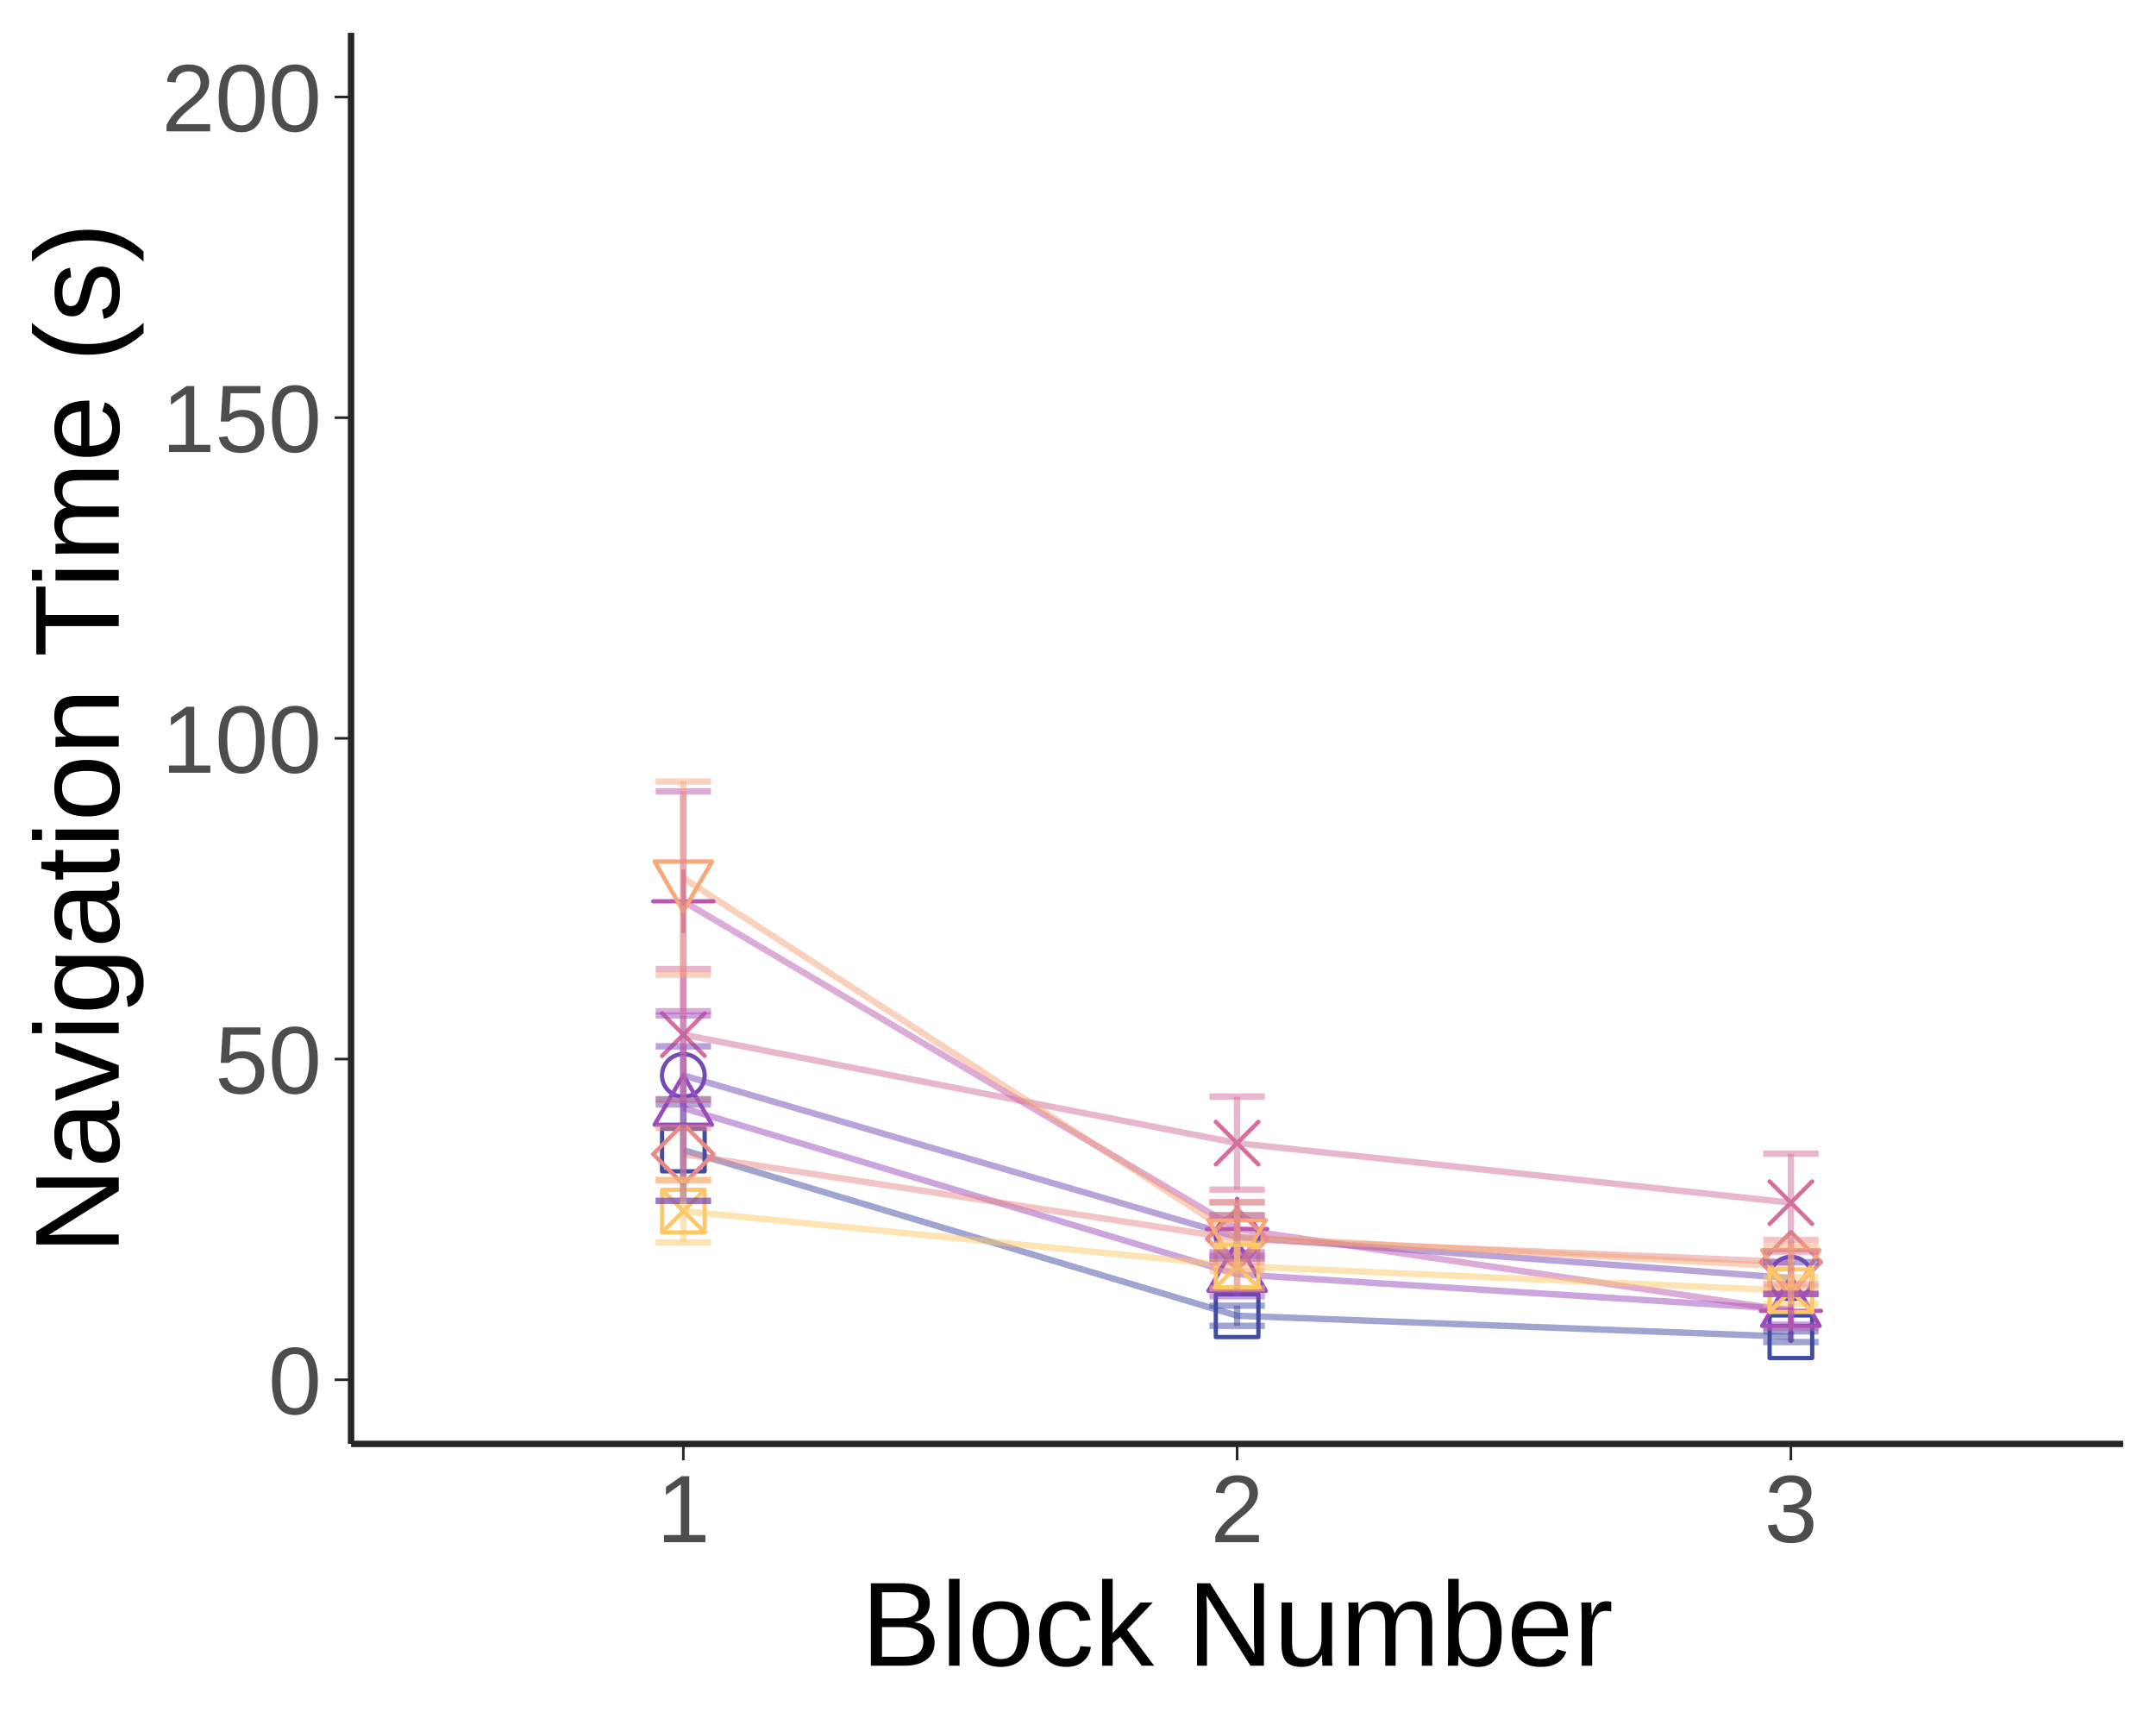
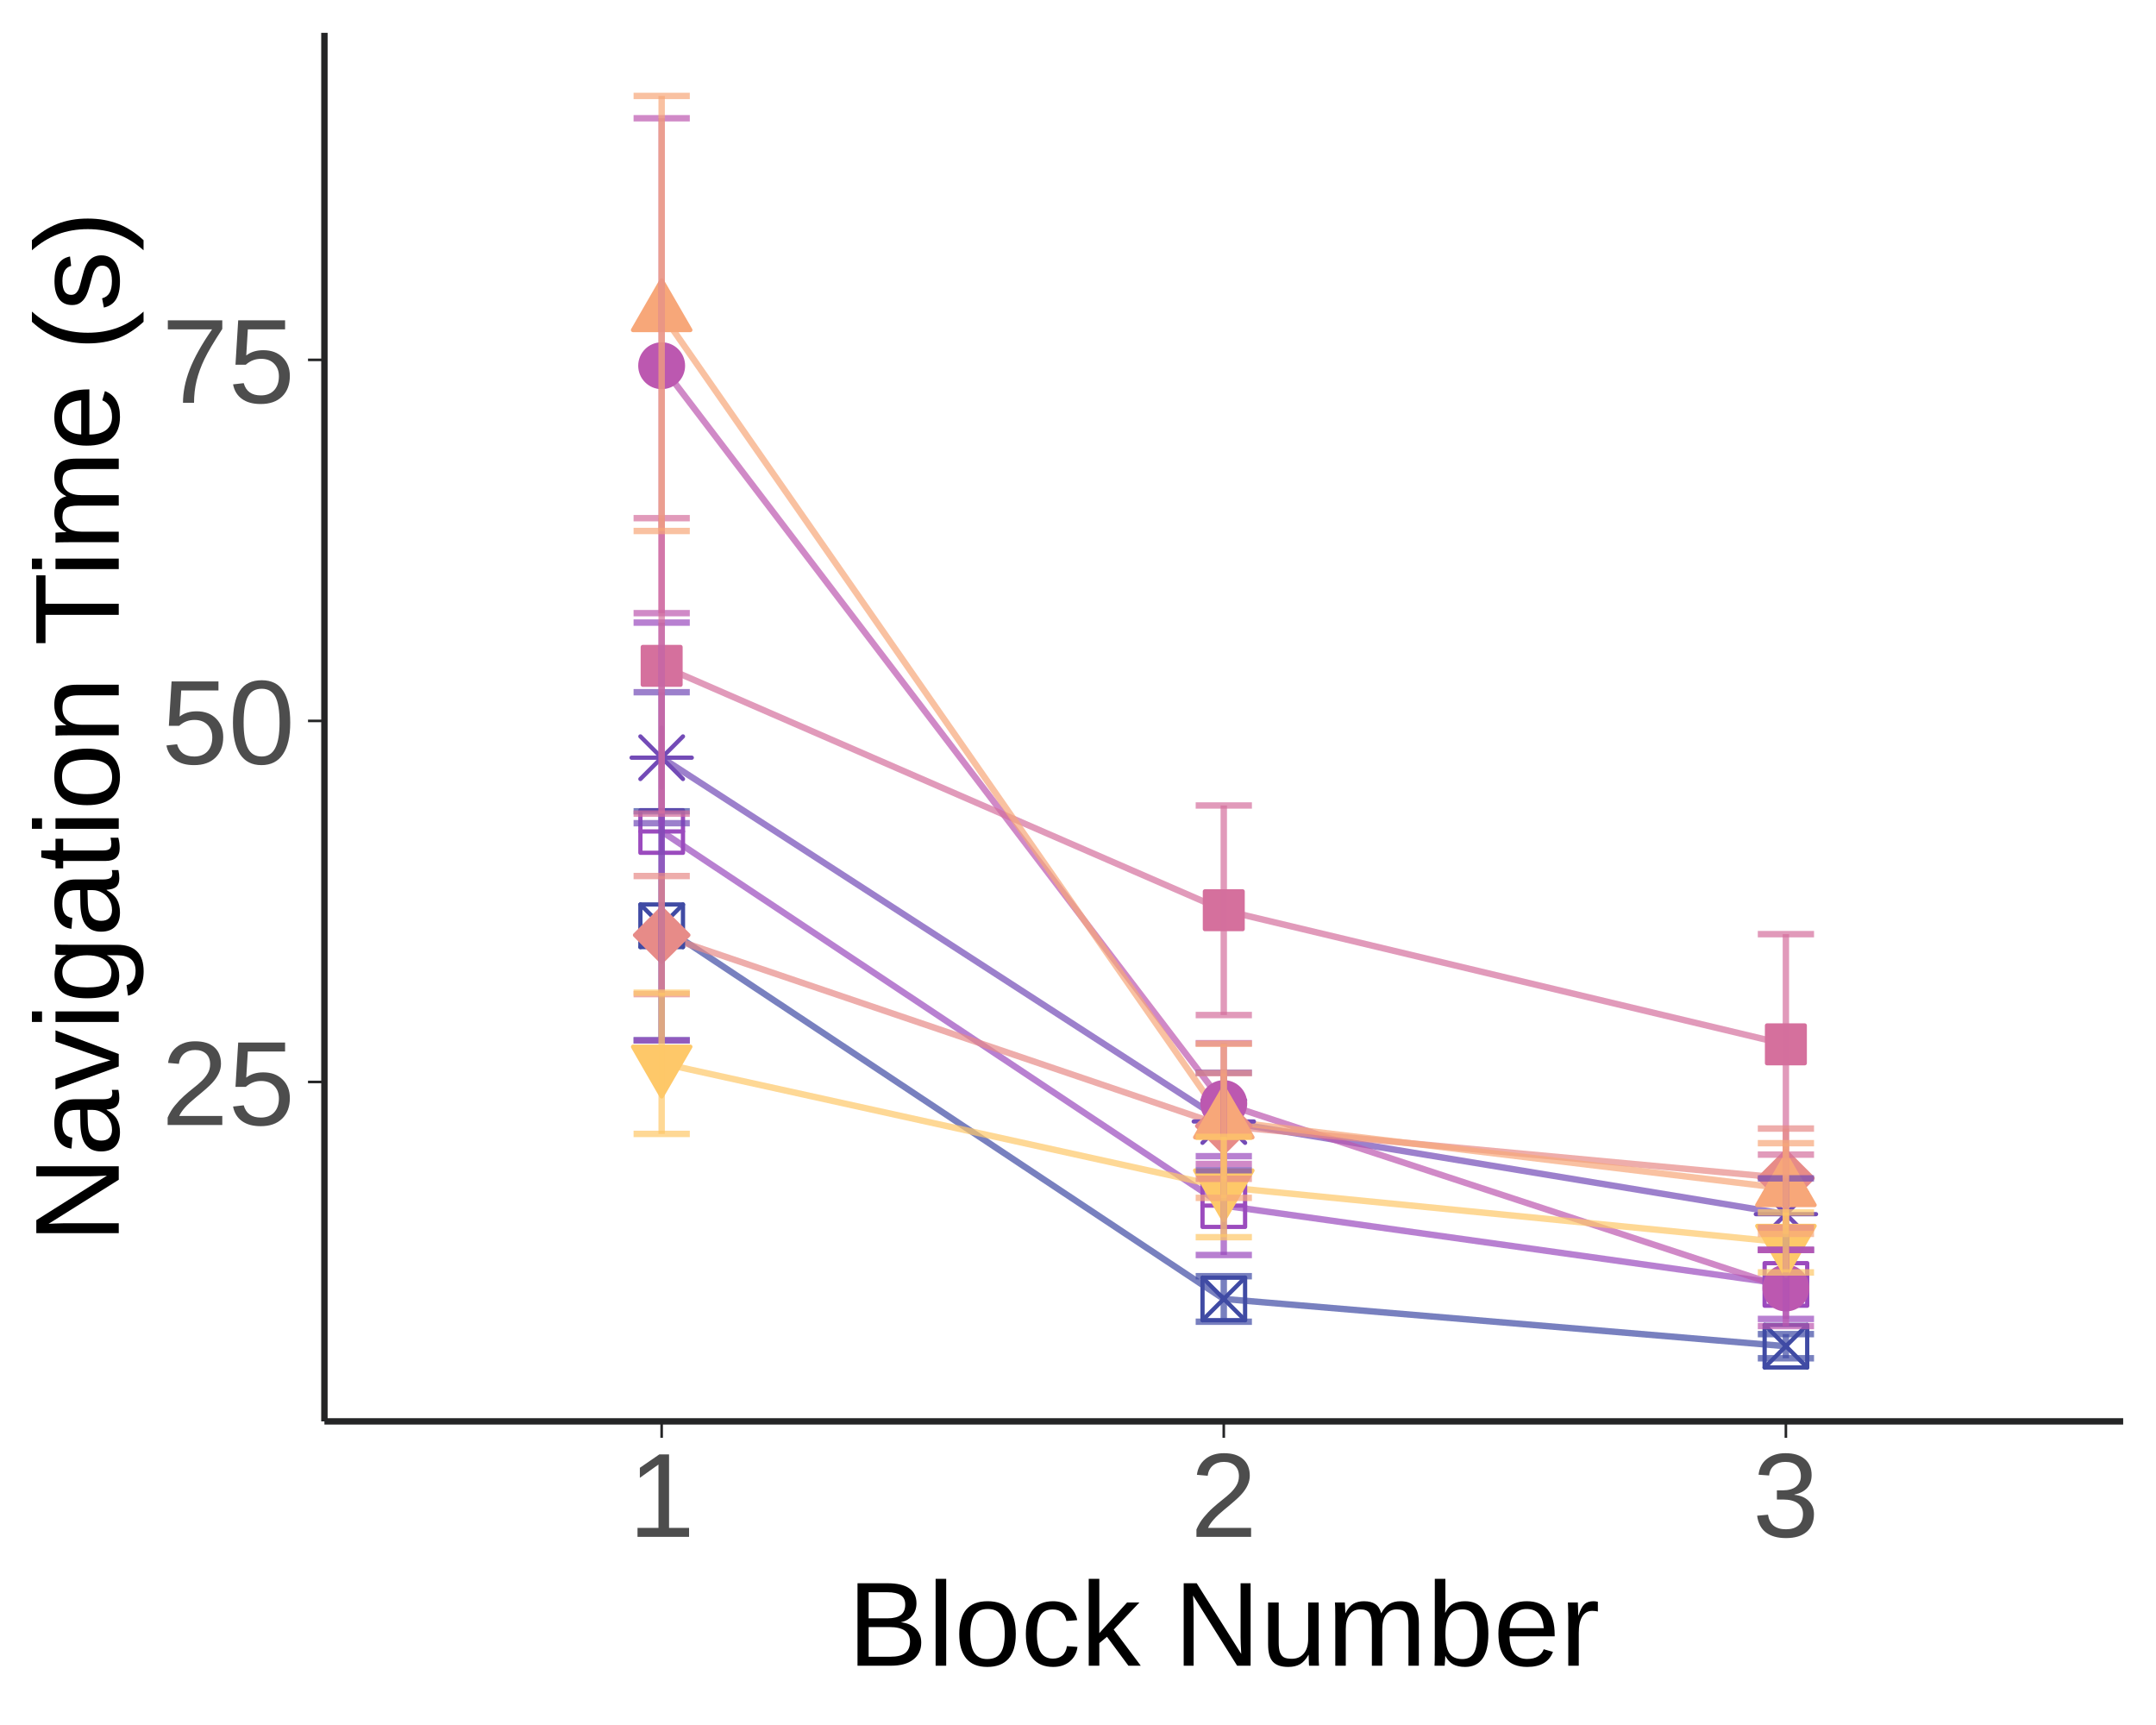
<svg xmlns="http://www.w3.org/2000/svg" class="svglite" width="360.00pt" height="288.00pt" viewBox="0 0 360.00 288.00">
  <defs>
    <style type="text/css">
    .svglite line, .svglite polyline, .svglite polygon, .svglite path, .svglite rect, .svglite circle {
      fill: none;
      stroke: #000000;
      stroke-linecap: round;
      stroke-linejoin: round;
      stroke-miterlimit: 10.00;
    }
    .svglite text {
      white-space: pre;
    }
  </style>
  </defs>
  <rect width="100%" height="100%" style="stroke: none; fill: #FFFFFF;" />
  <defs>
    <clipPath id="cpMC4wMHwzNjAuMDB8MC4wMHwyODguMDA=">
      <rect x="0.00" y="0.00" width="360.00" height="288.00" />
    </clipPath>
  </defs>
  <g clip-path="url(#cpMC4wMHwzNjAuMDB8MC4wMHwyODguMDA=)">
    <rect x="0.00" y="0.00" width="360.00" height="288.00" style="stroke-width: 1.07; stroke: #FFFFFF; fill: #FFFFFF;" />
  </g>
  <defs>
-     <clipPath id="cpNTguNjJ8MzU0LjUyfDUuNDh8MjQxLjA3">
-       <rect x="58.62" y="5.48" width="295.90" height="235.59" />
+     <clipPath id="cpNTQuMTd8MzU0LjUyfDUuNDh8MjM3LjMx">
+       <rect x="54.17" y="5.48" width="300.35" height="231.83" />
    </clipPath>
  </defs>
-   <g clip-path="url(#cpNTguNjJ8MzU0LjUyfDUuNDh8MjQxLjA3)">
-     <rect x="58.62" y="5.48" width="295.90" height="235.59" style="stroke-width: 1.07; stroke: none; fill: #FFFFFF;" />
-     <polyline points="114.10,192.01 206.57,219.67 299.04,223.18 " style="stroke-width: 1.07; stroke: #404BA4; stroke-opacity: 0.50; stroke-linecap: butt;" />
-     <polyline points="114.10,179.54 206.57,206.52 299.04,213.39 " style="stroke-width: 1.07; stroke: #734BB7; stroke-opacity: 0.50; stroke-linecap: butt;" />
-     <polyline points="114.10,185.01 206.57,212.75 299.04,218.60 " style="stroke-width: 1.07; stroke: #9B4BBE; stroke-opacity: 0.50; stroke-linecap: butt;" />
-     <polyline points="114.10,150.48 206.57,205.19 299.04,218.86 " style="stroke-width: 1.07; stroke: #BC58B0; stroke-opacity: 0.50; stroke-linecap: butt;" />
-     <polyline points="114.10,172.74 206.57,190.85 299.04,200.80 " style="stroke-width: 1.07; stroke: #D5709D; stroke-opacity: 0.50; stroke-linecap: butt;" />
-     <polyline points="114.10,192.70 206.57,206.85 299.04,210.72 " style="stroke-width: 1.07; stroke: #E78B88; stroke-opacity: 0.50; stroke-linecap: butt;" />
-     <polyline points="114.10,146.60 206.57,206.47 299.04,211.49 " style="stroke-width: 1.07; stroke: #F7A779; stroke-opacity: 0.50; stroke-linecap: butt;" />
-     <polyline points="114.10,202.20 206.57,211.38 299.04,215.49 " style="stroke-width: 1.07; stroke: #FEC869; stroke-opacity: 0.50; stroke-linecap: butt;" />
-     <rect x="110.55" y="188.45" width="7.11" height="7.11" style="stroke-width: 0.71; stroke: #404BA4;" />
-     <circle cx="114.10" cy="179.54" r="3.56" style="stroke-width: 0.71; stroke: #734BB7;" />
-     <polygon points="114.10,179.49 118.89,187.78 109.31,187.78 " style="stroke-width: 0.71; stroke: #9B4BBE;" />
-     <line x1="109.07" y1="150.48" x2="119.13" y2="150.48" style="stroke-width: 0.71; stroke: #BC58B0;" />
-     <line x1="114.10" y1="155.51" x2="114.10" y2="145.45" style="stroke-width: 0.71; stroke: #BC58B0;" />
-     <line x1="110.55" y1="176.29" x2="117.66" y2="169.18" style="stroke-width: 0.71; stroke: #D5709D;" />
-     <line x1="110.55" y1="169.18" x2="117.66" y2="176.29" style="stroke-width: 0.71; stroke: #D5709D;" />
-     <polygon points="109.07,192.70 114.10,187.67 119.13,192.70 114.10,197.72 " style="stroke-width: 0.71; stroke: #E78B88;" />
-     <polygon points="114.10,152.13 118.89,143.84 109.31,143.84 " style="stroke-width: 0.71; stroke: #F7A779;" />
-     <rect x="110.55" y="198.65" width="7.11" height="7.11" style="stroke-width: 0.71; stroke: #FEC869;" />
-     <line x1="110.55" y1="205.76" x2="117.66" y2="198.65" style="stroke-width: 0.71; stroke: #FEC869;" />
-     <line x1="110.55" y1="198.65" x2="117.66" y2="205.76" style="stroke-width: 0.71; stroke: #FEC869;" />
-     <rect x="203.01" y="216.12" width="7.11" height="7.11" style="stroke-width: 0.71; stroke: #404BA4;" />
-     <circle cx="206.57" cy="206.52" r="3.56" style="stroke-width: 0.71; stroke: #734BB7;" />
-     <polygon points="206.57,207.22 211.36,215.52 201.78,215.52 " style="stroke-width: 0.71; stroke: #9B4BBE;" />
-     <line x1="201.54" y1="205.19" x2="211.60" y2="205.19" style="stroke-width: 0.71; stroke: #BC58B0;" />
-     <line x1="206.57" y1="210.22" x2="206.57" y2="200.16" style="stroke-width: 0.71; stroke: #BC58B0;" />
-     <line x1="203.01" y1="194.41" x2="210.12" y2="187.30" style="stroke-width: 0.71; stroke: #D5709D;" />
-     <line x1="203.01" y1="187.30" x2="210.12" y2="194.41" style="stroke-width: 0.71; stroke: #D5709D;" />
-     <polygon points="201.54,206.85 206.57,201.82 211.60,206.85 206.57,211.88 " style="stroke-width: 0.71; stroke: #E78B88;" />
-     <polygon points="206.57,212.00 211.36,203.70 201.78,203.70 " style="stroke-width: 0.71; stroke: #F7A779;" />
-     <rect x="203.01" y="207.82" width="7.11" height="7.11" style="stroke-width: 0.71; stroke: #FEC869;" />
-     <line x1="203.01" y1="214.93" x2="210.12" y2="207.82" style="stroke-width: 0.71; stroke: #FEC869;" />
-     <line x1="203.01" y1="207.82" x2="210.12" y2="214.93" style="stroke-width: 0.71; stroke: #FEC869;" />
-     <rect x="295.48" y="219.62" width="7.11" height="7.11" style="stroke-width: 0.71; stroke: #404BA4;" />
-     <circle cx="299.04" cy="213.39" r="3.56" style="stroke-width: 0.71; stroke: #734BB7;" />
-     <polygon points="299.04,213.07 303.83,221.36 294.25,221.36 " style="stroke-width: 0.71; stroke: #9B4BBE;" />
-     <line x1="294.01" y1="218.86" x2="304.07" y2="218.86" style="stroke-width: 0.71; stroke: #BC58B0;" />
-     <line x1="299.04" y1="223.89" x2="299.04" y2="213.84" style="stroke-width: 0.71; stroke: #BC58B0;" />
-     <line x1="295.48" y1="204.35" x2="302.59" y2="197.24" style="stroke-width: 0.71; stroke: #D5709D;" />
-     <line x1="295.48" y1="197.24" x2="302.59" y2="204.35" style="stroke-width: 0.71; stroke: #D5709D;" />
-     <polygon points="294.01,210.72 299.04,205.69 304.07,210.72 299.04,215.75 " style="stroke-width: 0.71; stroke: #E78B88;" />
-     <polygon points="299.04,217.01 303.83,208.72 294.25,208.72 " style="stroke-width: 0.71; stroke: #F7A779;" />
-     <rect x="295.48" y="211.93" width="7.11" height="7.11" style="stroke-width: 0.71; stroke: #FEC869;" />
-     <line x1="295.48" y1="219.04" x2="302.59" y2="211.93" style="stroke-width: 0.71; stroke: #FEC869;" />
-     <line x1="295.48" y1="211.93" x2="302.59" y2="219.04" style="stroke-width: 0.71; stroke: #FEC869;" />
-     <polyline points="109.48,183.52 118.72,183.52 " style="stroke-width: 1.07; stroke: #404BA4; stroke-opacity: 0.50; stroke-linecap: butt;" />
-     <polyline points="114.10,183.52 114.10,200.49 " style="stroke-width: 1.07; stroke: #404BA4; stroke-opacity: 0.50; stroke-linecap: butt;" />
-     <polyline points="109.48,200.49 118.72,200.49 " style="stroke-width: 1.07; stroke: #404BA4; stroke-opacity: 0.50; stroke-linecap: butt;" />
-     <polyline points="109.48,174.69 118.72,174.69 " style="stroke-width: 1.07; stroke: #734BB7; stroke-opacity: 0.50; stroke-linecap: butt;" />
-     <polyline points="114.10,174.69 114.10,184.40 " style="stroke-width: 1.07; stroke: #734BB7; stroke-opacity: 0.50; stroke-linecap: butt;" />
-     <polyline points="109.48,184.40 118.72,184.40 " style="stroke-width: 1.07; stroke: #734BB7; stroke-opacity: 0.50; stroke-linecap: butt;" />
-     <polyline points="109.48,169.53 118.72,169.53 " style="stroke-width: 1.07; stroke: #9B4BBE; stroke-opacity: 0.50; stroke-linecap: butt;" />
-     <polyline points="114.10,169.53 114.10,200.50 " style="stroke-width: 1.07; stroke: #9B4BBE; stroke-opacity: 0.50; stroke-linecap: butt;" />
-     <polyline points="109.48,200.50 118.72,200.50 " style="stroke-width: 1.07; stroke: #9B4BBE; stroke-opacity: 0.50; stroke-linecap: butt;" />
-     <polyline points="109.48,132.13 118.72,132.13 " style="stroke-width: 1.07; stroke: #BC58B0; stroke-opacity: 0.50; stroke-linecap: butt;" />
-     <polyline points="114.10,132.13 114.10,168.83 " style="stroke-width: 1.07; stroke: #BC58B0; stroke-opacity: 0.50; stroke-linecap: butt;" />
-     <polyline points="109.48,168.83 118.72,168.83 " style="stroke-width: 1.07; stroke: #BC58B0; stroke-opacity: 0.50; stroke-linecap: butt;" />
-     <polyline points="109.48,161.78 118.72,161.78 " style="stroke-width: 1.07; stroke: #D5709D; stroke-opacity: 0.50; stroke-linecap: butt;" />
-     <polyline points="114.10,161.78 114.10,183.69 " style="stroke-width: 1.07; stroke: #D5709D; stroke-opacity: 0.50; stroke-linecap: butt;" />
-     <polyline points="109.48,183.69 118.72,183.69 " style="stroke-width: 1.07; stroke: #D5709D; stroke-opacity: 0.50; stroke-linecap: butt;" />
-     <polyline points="109.48,188.32 118.72,188.32 " style="stroke-width: 1.07; stroke: #E78B88; stroke-opacity: 0.50; stroke-linecap: butt;" />
-     <polyline points="114.10,188.32 114.10,197.08 " style="stroke-width: 1.07; stroke: #E78B88; stroke-opacity: 0.50; stroke-linecap: butt;" />
-     <polyline points="109.48,197.08 118.72,197.08 " style="stroke-width: 1.07; stroke: #E78B88; stroke-opacity: 0.50; stroke-linecap: butt;" />
-     <polyline points="109.48,130.48 118.72,130.48 " style="stroke-width: 1.07; stroke: #F7A779; stroke-opacity: 0.50; stroke-linecap: butt;" />
-     <polyline points="114.10,130.48 114.10,162.73 " style="stroke-width: 1.07; stroke: #F7A779; stroke-opacity: 0.50; stroke-linecap: butt;" />
-     <polyline points="109.48,162.73 118.72,162.73 " style="stroke-width: 1.07; stroke: #F7A779; stroke-opacity: 0.50; stroke-linecap: butt;" />
-     <polyline points="109.48,196.97 118.72,196.97 " style="stroke-width: 1.07; stroke: #FEC869; stroke-opacity: 0.50; stroke-linecap: butt;" />
-     <polyline points="114.10,196.97 114.10,207.43 " style="stroke-width: 1.07; stroke: #FEC869; stroke-opacity: 0.50; stroke-linecap: butt;" />
-     <polyline points="109.48,207.43 118.72,207.43 " style="stroke-width: 1.07; stroke: #FEC869; stroke-opacity: 0.50; stroke-linecap: butt;" />
-     <polyline points="201.95,217.99 211.19,217.99 " style="stroke-width: 1.07; stroke: #404BA4; stroke-opacity: 0.50; stroke-linecap: butt;" />
-     <polyline points="206.57,217.99 206.57,221.36 " style="stroke-width: 1.07; stroke: #404BA4; stroke-opacity: 0.50; stroke-linecap: butt;" />
-     <polyline points="201.95,221.36 211.19,221.36 " style="stroke-width: 1.07; stroke: #404BA4; stroke-opacity: 0.50; stroke-linecap: butt;" />
-     <polyline points="201.95,202.90 211.19,202.90 " style="stroke-width: 1.07; stroke: #734BB7; stroke-opacity: 0.50; stroke-linecap: butt;" />
-     <polyline points="206.57,202.90 206.57,210.13 " style="stroke-width: 1.07; stroke: #734BB7; stroke-opacity: 0.50; stroke-linecap: butt;" />
-     <polyline points="201.95,210.13 211.19,210.13 " style="stroke-width: 1.07; stroke: #734BB7; stroke-opacity: 0.50; stroke-linecap: butt;" />
-     <polyline points="201.95,209.09 211.19,209.09 " style="stroke-width: 1.07; stroke: #9B4BBE; stroke-opacity: 0.50; stroke-linecap: butt;" />
-     <polyline points="206.57,209.09 206.57,216.42 " style="stroke-width: 1.07; stroke: #9B4BBE; stroke-opacity: 0.50; stroke-linecap: butt;" />
-     <polyline points="201.95,216.42 211.19,216.42 " style="stroke-width: 1.07; stroke: #9B4BBE; stroke-opacity: 0.50; stroke-linecap: butt;" />
-     <polyline points="201.95,200.71 211.19,200.71 " style="stroke-width: 1.07; stroke: #BC58B0; stroke-opacity: 0.50; stroke-linecap: butt;" />
-     <polyline points="206.57,200.71 206.57,209.67 " style="stroke-width: 1.07; stroke: #BC58B0; stroke-opacity: 0.50; stroke-linecap: butt;" />
-     <polyline points="201.95,209.67 211.19,209.67 " style="stroke-width: 1.07; stroke: #BC58B0; stroke-opacity: 0.50; stroke-linecap: butt;" />
-     <polyline points="201.95,183.08 211.19,183.08 " style="stroke-width: 1.07; stroke: #D5709D; stroke-opacity: 0.50; stroke-linecap: butt;" />
-     <polyline points="206.57,183.08 206.57,198.62 " style="stroke-width: 1.07; stroke: #D5709D; stroke-opacity: 0.50; stroke-linecap: butt;" />
-     <polyline points="201.95,198.62 211.19,198.62 " style="stroke-width: 1.07; stroke: #D5709D; stroke-opacity: 0.50; stroke-linecap: butt;" />
-     <polyline points="201.95,202.93 211.19,202.93 " style="stroke-width: 1.07; stroke: #E78B88; stroke-opacity: 0.50; stroke-linecap: butt;" />
-     <polyline points="206.57,202.93 206.57,210.76 " style="stroke-width: 1.07; stroke: #E78B88; stroke-opacity: 0.50; stroke-linecap: butt;" />
-     <polyline points="201.95,210.76 211.19,210.76 " style="stroke-width: 1.07; stroke: #E78B88; stroke-opacity: 0.50; stroke-linecap: butt;" />
-     <polyline points="201.95,200.76 211.19,200.76 " style="stroke-width: 1.07; stroke: #F7A779; stroke-opacity: 0.50; stroke-linecap: butt;" />
-     <polyline points="206.57,200.76 206.57,212.18 " style="stroke-width: 1.07; stroke: #F7A779; stroke-opacity: 0.50; stroke-linecap: butt;" />
-     <polyline points="201.95,212.18 211.19,212.18 " style="stroke-width: 1.07; stroke: #F7A779; stroke-opacity: 0.50; stroke-linecap: butt;" />
-     <polyline points="201.95,207.66 211.19,207.66 " style="stroke-width: 1.07; stroke: #FEC869; stroke-opacity: 0.50; stroke-linecap: butt;" />
-     <polyline points="206.57,207.66 206.57,215.10 " style="stroke-width: 1.07; stroke: #FEC869; stroke-opacity: 0.50; stroke-linecap: butt;" />
-     <polyline points="201.95,215.10 211.19,215.10 " style="stroke-width: 1.07; stroke: #FEC869; stroke-opacity: 0.50; stroke-linecap: butt;" />
-     <polyline points="294.42,222.28 303.66,222.28 " style="stroke-width: 1.07; stroke: #404BA4; stroke-opacity: 0.50; stroke-linecap: butt;" />
-     <polyline points="299.04,222.28 299.04,224.07 " style="stroke-width: 1.07; stroke: #404BA4; stroke-opacity: 0.50; stroke-linecap: butt;" />
-     <polyline points="294.42,224.07 303.66,224.07 " style="stroke-width: 1.07; stroke: #404BA4; stroke-opacity: 0.50; stroke-linecap: butt;" />
-     <polyline points="294.42,210.74 303.66,210.74 " style="stroke-width: 1.07; stroke: #734BB7; stroke-opacity: 0.50; stroke-linecap: butt;" />
-     <polyline points="299.04,210.74 299.04,216.04 " style="stroke-width: 1.07; stroke: #734BB7; stroke-opacity: 0.50; stroke-linecap: butt;" />
-     <polyline points="294.42,216.04 303.66,216.04 " style="stroke-width: 1.07; stroke: #734BB7; stroke-opacity: 0.50; stroke-linecap: butt;" />
-     <polyline points="294.42,216.04 303.66,216.04 " style="stroke-width: 1.07; stroke: #9B4BBE; stroke-opacity: 0.50; stroke-linecap: butt;" />
-     <polyline points="299.04,216.04 299.04,221.16 " style="stroke-width: 1.07; stroke: #9B4BBE; stroke-opacity: 0.50; stroke-linecap: butt;" />
-     <polyline points="294.42,221.16 303.66,221.16 " style="stroke-width: 1.07; stroke: #9B4BBE; stroke-opacity: 0.50; stroke-linecap: butt;" />
-     <polyline points="294.42,216.04 303.66,216.04 " style="stroke-width: 1.07; stroke: #BC58B0; stroke-opacity: 0.50; stroke-linecap: butt;" />
-     <polyline points="299.04,216.04 299.04,221.69 " style="stroke-width: 1.07; stroke: #BC58B0; stroke-opacity: 0.50; stroke-linecap: butt;" />
-     <polyline points="294.42,221.69 303.66,221.69 " style="stroke-width: 1.07; stroke: #BC58B0; stroke-opacity: 0.50; stroke-linecap: butt;" />
-     <polyline points="294.42,192.62 303.66,192.62 " style="stroke-width: 1.07; stroke: #D5709D; stroke-opacity: 0.50; stroke-linecap: butt;" />
-     <polyline points="299.04,192.62 299.04,208.97 " style="stroke-width: 1.07; stroke: #D5709D; stroke-opacity: 0.50; stroke-linecap: butt;" />
-     <polyline points="294.42,208.97 303.66,208.97 " style="stroke-width: 1.07; stroke: #D5709D; stroke-opacity: 0.50; stroke-linecap: butt;" />
-     <polyline points="294.42,207.04 303.66,207.04 " style="stroke-width: 1.07; stroke: #E78B88; stroke-opacity: 0.50; stroke-linecap: butt;" />
-     <polyline points="299.04,207.04 299.04,214.39 " style="stroke-width: 1.07; stroke: #E78B88; stroke-opacity: 0.50; stroke-linecap: butt;" />
-     <polyline points="294.42,214.39 303.66,214.39 " style="stroke-width: 1.07; stroke: #E78B88; stroke-opacity: 0.50; stroke-linecap: butt;" />
-     <polyline points="294.42,208.12 303.66,208.12 " style="stroke-width: 1.07; stroke: #F7A779; stroke-opacity: 0.50; stroke-linecap: butt;" />
-     <polyline points="299.04,208.12 299.04,214.85 " style="stroke-width: 1.07; stroke: #F7A779; stroke-opacity: 0.50; stroke-linecap: butt;" />
-     <polyline points="294.42,214.85 303.66,214.85 " style="stroke-width: 1.07; stroke: #F7A779; stroke-opacity: 0.50; stroke-linecap: butt;" />
-     <polyline points="294.42,213.26 303.66,213.26 " style="stroke-width: 1.07; stroke: #FEC869; stroke-opacity: 0.50; stroke-linecap: butt;" />
-     <polyline points="299.04,213.26 299.04,217.71 " style="stroke-width: 1.07; stroke: #FEC869; stroke-opacity: 0.50; stroke-linecap: butt;" />
-     <polyline points="294.42,217.71 303.66,217.71 " style="stroke-width: 1.07; stroke: #FEC869; stroke-opacity: 0.50; stroke-linecap: butt;" />
+   <g clip-path="url(#cpNTQuMTd8MzU0LjUyfDUuNDh8MjM3LjMx)">
+     <rect x="54.17" y="5.48" width="300.35" height="231.83" style="stroke-width: 1.07; stroke: none; fill: #FFFFFF;" />
+     <polyline points="110.48,154.56 204.34,216.87 298.20,224.76 " style="stroke-width: 1.07; stroke: #404BA4; stroke-opacity: 0.70; stroke-linecap: butt;" />
+     <polyline points="110.48,126.50 204.34,187.24 298.20,202.71 " style="stroke-width: 1.07; stroke: #734BB7; stroke-opacity: 0.70; stroke-linecap: butt;" />
+     <polyline points="110.48,138.82 204.34,201.28 298.20,214.44 " style="stroke-width: 1.07; stroke: #9B4BBE; stroke-opacity: 0.70; stroke-linecap: butt;" />
+     <polyline points="110.48,61.06 204.34,184.25 298.20,215.04 " style="stroke-width: 1.07; stroke: #BC58B0; stroke-opacity: 0.70; stroke-linecap: butt;" />
+     <polyline points="110.48,111.17 204.34,151.97 298.20,174.37 " style="stroke-width: 1.07; stroke: #D5709D; stroke-opacity: 0.70; stroke-linecap: butt;" />
+     <polyline points="110.48,156.12 204.34,187.99 298.20,196.70 " style="stroke-width: 1.07; stroke: #E78B88; stroke-opacity: 0.70; stroke-linecap: butt;" />
+     <polyline points="110.48,52.33 204.34,187.13 298.20,198.43 " style="stroke-width: 1.07; stroke: #F7A779; stroke-opacity: 0.70; stroke-linecap: butt;" />
+     <polyline points="110.48,177.52 204.34,198.19 298.20,207.44 " style="stroke-width: 1.07; stroke: #FEC869; stroke-opacity: 0.70; stroke-linecap: butt;" />
+     <rect x="106.93" y="151.01" width="7.11" height="7.11" style="stroke-width: 0.71; stroke: #404BA4;" />
+     <line x1="106.93" y1="158.12" x2="114.04" y2="151.01" style="stroke-width: 0.71; stroke: #404BA4;" />
+     <line x1="106.93" y1="151.01" x2="114.04" y2="158.12" style="stroke-width: 0.71; stroke: #404BA4;" />
+     <line x1="106.93" y1="130.06" x2="114.04" y2="122.95" style="stroke-width: 0.71; stroke: #734BB7;" />
+     <line x1="106.93" y1="122.95" x2="114.04" y2="130.06" style="stroke-width: 0.71; stroke: #734BB7;" />
+     <line x1="105.46" y1="126.50" x2="115.51" y2="126.50" style="stroke-width: 0.71; stroke: #734BB7;" />
+     <line x1="110.48" y1="131.53" x2="110.48" y2="121.48" style="stroke-width: 0.71; stroke: #734BB7;" />
+     <line x1="106.93" y1="138.82" x2="114.04" y2="138.82" style="stroke-width: 0.71; stroke: #9B4BBE;" />
+     <line x1="110.48" y1="142.38" x2="110.48" y2="135.27" style="stroke-width: 0.71; stroke: #9B4BBE;" />
+     <rect x="106.93" y="135.27" width="7.11" height="7.11" style="stroke-width: 0.71; stroke: #9B4BBE;" />
+     <circle cx="110.48" cy="61.06" r="3.56" style="stroke-width: 0.71; stroke: #BC58B0; fill: #BC58B0;" />
+     <rect x="107.33" y="108.02" width="6.30" height="6.30" style="stroke-width: 0.71; stroke: #D5709D; fill: #D5709D;" />
+     <polygon points="110.48,160.57 114.94,156.12 110.48,151.66 106.03,156.12 " style="stroke-width: 0.71; stroke: #E78B88; fill: #E78B88;" />
+     <polygon points="110.48,46.80 115.27,55.10 105.70,55.10 " style="stroke-width: 0.71; stroke: #F7A779; fill: #F7A779;" />
+     <polygon points="110.48,183.05 115.27,174.76 105.70,174.76 " style="stroke-width: 0.71; stroke: #FEC869; fill: #FEC869;" />
+     <rect x="200.79" y="213.31" width="7.11" height="7.11" style="stroke-width: 0.71; stroke: #404BA4;" />
+     <line x1="200.79" y1="220.42" x2="207.90" y2="213.31" style="stroke-width: 0.71; stroke: #404BA4;" />
+     <line x1="200.79" y1="213.31" x2="207.90" y2="220.42" style="stroke-width: 0.71; stroke: #404BA4;" />
+     <line x1="200.79" y1="190.80" x2="207.90" y2="183.69" style="stroke-width: 0.71; stroke: #734BB7;" />
+     <line x1="200.79" y1="183.69" x2="207.90" y2="190.80" style="stroke-width: 0.71; stroke: #734BB7;" />
+     <line x1="199.32" y1="187.24" x2="209.37" y2="187.24" style="stroke-width: 0.71; stroke: #734BB7;" />
+     <line x1="204.34" y1="192.27" x2="204.34" y2="182.21" style="stroke-width: 0.71; stroke: #734BB7;" />
+     <line x1="200.79" y1="201.28" x2="207.90" y2="201.28" style="stroke-width: 0.71; stroke: #9B4BBE;" />
+     <line x1="204.34" y1="204.84" x2="204.34" y2="197.73" style="stroke-width: 0.71; stroke: #9B4BBE;" />
+     <rect x="200.79" y="197.73" width="7.11" height="7.11" style="stroke-width: 0.71; stroke: #9B4BBE;" />
+     <circle cx="204.34" cy="184.25" r="3.56" style="stroke-width: 0.71; stroke: #BC58B0; fill: #BC58B0;" />
+     <rect x="201.19" y="148.82" width="6.30" height="6.30" style="stroke-width: 0.71; stroke: #D5709D; fill: #D5709D;" />
+     <polygon points="204.34,192.44 208.80,187.99 204.34,183.53 199.89,187.99 " style="stroke-width: 0.71; stroke: #E78B88; fill: #E78B88;" />
+     <polygon points="204.34,181.60 209.13,189.89 199.56,189.89 " style="stroke-width: 0.71; stroke: #F7A779; fill: #F7A779;" />
+     <polygon points="204.34,203.72 209.13,195.42 199.56,195.42 " style="stroke-width: 0.71; stroke: #FEC869; fill: #FEC869;" />
+     <rect x="294.65" y="221.20" width="7.11" height="7.11" style="stroke-width: 0.71; stroke: #404BA4;" />
+     <line x1="294.65" y1="228.31" x2="301.76" y2="221.20" style="stroke-width: 0.71; stroke: #404BA4;" />
+     <line x1="294.65" y1="221.20" x2="301.76" y2="228.31" style="stroke-width: 0.71; stroke: #404BA4;" />
+     <line x1="294.65" y1="206.26" x2="301.76" y2="199.15" style="stroke-width: 0.71; stroke: #734BB7;" />
+     <line x1="294.65" y1="199.15" x2="301.76" y2="206.26" style="stroke-width: 0.71; stroke: #734BB7;" />
+     <line x1="293.18" y1="202.71" x2="303.23" y2="202.71" style="stroke-width: 0.71; stroke: #734BB7;" />
+     <line x1="298.20" y1="207.74" x2="298.20" y2="197.68" style="stroke-width: 0.71; stroke: #734BB7;" />
+     <line x1="294.65" y1="214.44" x2="301.76" y2="214.44" style="stroke-width: 0.71; stroke: #9B4BBE;" />
+     <line x1="298.20" y1="218.00" x2="298.20" y2="210.89" style="stroke-width: 0.71; stroke: #9B4BBE;" />
+     <rect x="294.65" y="210.89" width="7.11" height="7.11" style="stroke-width: 0.71; stroke: #9B4BBE;" />
+     <circle cx="298.20" cy="215.04" r="3.56" style="stroke-width: 0.71; stroke: #BC58B0; fill: #BC58B0;" />
+     <rect x="295.05" y="171.21" width="6.30" height="6.30" style="stroke-width: 0.71; stroke: #D5709D; fill: #D5709D;" />
+     <polygon points="298.20,201.16 302.66,196.70 298.20,192.24 293.75,196.70 " style="stroke-width: 0.71; stroke: #E78B88; fill: #E78B88;" />
+     <polygon points="298.20,192.90 302.99,201.19 293.42,201.19 " style="stroke-width: 0.71; stroke: #F7A779; fill: #F7A779;" />
+     <polygon points="298.20,212.96 302.99,204.67 293.42,204.67 " style="stroke-width: 0.71; stroke: #FEC869; fill: #FEC869;" />
+     <polyline points="105.79,135.45 115.18,135.45 " style="stroke-width: 1.07; stroke: #404BA4; stroke-opacity: 0.70; stroke-linecap: butt;" />
+     <polyline points="110.48,135.45 110.48,173.68 " style="stroke-width: 1.07; stroke: #404BA4; stroke-opacity: 0.70; stroke-linecap: butt;" />
+     <polyline points="105.79,173.68 115.18,173.68 " style="stroke-width: 1.07; stroke: #404BA4; stroke-opacity: 0.70; stroke-linecap: butt;" />
+     <polyline points="105.79,115.57 115.18,115.57 " style="stroke-width: 1.07; stroke: #734BB7; stroke-opacity: 0.70; stroke-linecap: butt;" />
+     <polyline points="110.48,115.57 110.48,137.44 " style="stroke-width: 1.07; stroke: #734BB7; stroke-opacity: 0.70; stroke-linecap: butt;" />
+     <polyline points="105.79,137.44 115.18,137.44 " style="stroke-width: 1.07; stroke: #734BB7; stroke-opacity: 0.70; stroke-linecap: butt;" />
+     <polyline points="105.79,103.95 115.18,103.95 " style="stroke-width: 1.07; stroke: #9B4BBE; stroke-opacity: 0.70; stroke-linecap: butt;" />
+     <polyline points="110.48,103.95 110.48,173.70 " style="stroke-width: 1.07; stroke: #9B4BBE; stroke-opacity: 0.70; stroke-linecap: butt;" />
+     <polyline points="105.79,173.70 115.18,173.70 " style="stroke-width: 1.07; stroke: #9B4BBE; stroke-opacity: 0.70; stroke-linecap: butt;" />
+     <polyline points="105.79,19.74 115.18,19.74 " style="stroke-width: 1.07; stroke: #BC58B0; stroke-opacity: 0.70; stroke-linecap: butt;" />
+     <polyline points="110.48,19.74 110.48,102.37 " style="stroke-width: 1.07; stroke: #BC58B0; stroke-opacity: 0.70; stroke-linecap: butt;" />
+     <polyline points="105.79,102.37 115.18,102.37 " style="stroke-width: 1.07; stroke: #BC58B0; stroke-opacity: 0.70; stroke-linecap: butt;" />
+     <polyline points="105.79,86.51 115.18,86.51 " style="stroke-width: 1.07; stroke: #D5709D; stroke-opacity: 0.70; stroke-linecap: butt;" />
+     <polyline points="110.48,86.51 110.48,135.84 " style="stroke-width: 1.07; stroke: #D5709D; stroke-opacity: 0.70; stroke-linecap: butt;" />
+     <polyline points="105.79,135.84 115.18,135.84 " style="stroke-width: 1.07; stroke: #D5709D; stroke-opacity: 0.70; stroke-linecap: butt;" />
+     <polyline points="105.79,146.26 115.18,146.26 " style="stroke-width: 1.07; stroke: #E78B88; stroke-opacity: 0.70; stroke-linecap: butt;" />
+     <polyline points="110.48,146.26 110.48,165.98 " style="stroke-width: 1.07; stroke: #E78B88; stroke-opacity: 0.70; stroke-linecap: butt;" />
+     <polyline points="105.79,165.98 115.18,165.98 " style="stroke-width: 1.07; stroke: #E78B88; stroke-opacity: 0.70; stroke-linecap: butt;" />
+     <polyline points="105.79,16.02 115.18,16.02 " style="stroke-width: 1.07; stroke: #F7A779; stroke-opacity: 0.70; stroke-linecap: butt;" />
+     <polyline points="110.48,16.02 110.48,88.65 " style="stroke-width: 1.07; stroke: #F7A779; stroke-opacity: 0.70; stroke-linecap: butt;" />
+     <polyline points="105.79,88.65 115.18,88.65 " style="stroke-width: 1.07; stroke: #F7A779; stroke-opacity: 0.70; stroke-linecap: butt;" />
+     <polyline points="105.79,165.74 115.18,165.74 " style="stroke-width: 1.07; stroke: #FEC869; stroke-opacity: 0.70; stroke-linecap: butt;" />
+     <polyline points="110.48,165.74 110.48,189.31 " style="stroke-width: 1.07; stroke: #FEC869; stroke-opacity: 0.70; stroke-linecap: butt;" />
+     <polyline points="105.79,189.31 115.18,189.31 " style="stroke-width: 1.07; stroke: #FEC869; stroke-opacity: 0.70; stroke-linecap: butt;" />
+     <polyline points="199.65,213.07 209.04,213.07 " style="stroke-width: 1.07; stroke: #404BA4; stroke-opacity: 0.70; stroke-linecap: butt;" />
+     <polyline points="204.34,213.07 204.34,220.67 " style="stroke-width: 1.07; stroke: #404BA4; stroke-opacity: 0.70; stroke-linecap: butt;" />
+     <polyline points="199.65,220.67 209.04,220.67 " style="stroke-width: 1.07; stroke: #404BA4; stroke-opacity: 0.70; stroke-linecap: butt;" />
+     <polyline points="199.65,179.10 209.04,179.10 " style="stroke-width: 1.07; stroke: #734BB7; stroke-opacity: 0.70; stroke-linecap: butt;" />
+     <polyline points="204.34,179.10 204.34,195.38 " style="stroke-width: 1.07; stroke: #734BB7; stroke-opacity: 0.70; stroke-linecap: butt;" />
+     <polyline points="199.65,195.38 209.04,195.38 " style="stroke-width: 1.07; stroke: #734BB7; stroke-opacity: 0.70; stroke-linecap: butt;" />
+     <polyline points="199.65,193.03 209.04,193.03 " style="stroke-width: 1.07; stroke: #9B4BBE; stroke-opacity: 0.70; stroke-linecap: butt;" />
+     <polyline points="204.34,193.03 204.34,209.53 " style="stroke-width: 1.07; stroke: #9B4BBE; stroke-opacity: 0.70; stroke-linecap: butt;" />
+     <polyline points="199.65,209.53 209.04,209.53 " style="stroke-width: 1.07; stroke: #9B4BBE; stroke-opacity: 0.70; stroke-linecap: butt;" />
+     <polyline points="199.65,174.17 209.04,174.17 " style="stroke-width: 1.07; stroke: #BC58B0; stroke-opacity: 0.70; stroke-linecap: butt;" />
+     <polyline points="204.34,174.17 204.34,194.33 " style="stroke-width: 1.07; stroke: #BC58B0; stroke-opacity: 0.70; stroke-linecap: butt;" />
+     <polyline points="199.65,194.33 209.04,194.33 " style="stroke-width: 1.07; stroke: #BC58B0; stroke-opacity: 0.70; stroke-linecap: butt;" />
+     <polyline points="199.65,134.48 209.04,134.48 " style="stroke-width: 1.07; stroke: #D5709D; stroke-opacity: 0.70; stroke-linecap: butt;" />
+     <polyline points="204.34,134.48 204.34,169.47 " style="stroke-width: 1.07; stroke: #D5709D; stroke-opacity: 0.70; stroke-linecap: butt;" />
+     <polyline points="199.65,169.47 209.04,169.47 " style="stroke-width: 1.07; stroke: #D5709D; stroke-opacity: 0.70; stroke-linecap: butt;" />
+     <polyline points="199.65,179.17 209.04,179.17 " style="stroke-width: 1.07; stroke: #E78B88; stroke-opacity: 0.70; stroke-linecap: butt;" />
+     <polyline points="204.34,179.17 204.34,196.81 " style="stroke-width: 1.07; stroke: #E78B88; stroke-opacity: 0.70; stroke-linecap: butt;" />
+     <polyline points="199.65,196.81 209.04,196.81 " style="stroke-width: 1.07; stroke: #E78B88; stroke-opacity: 0.70; stroke-linecap: butt;" />
+     <polyline points="199.65,174.27 209.04,174.27 " style="stroke-width: 1.07; stroke: #F7A779; stroke-opacity: 0.70; stroke-linecap: butt;" />
+     <polyline points="204.34,174.27 204.34,199.99 " style="stroke-width: 1.07; stroke: #F7A779; stroke-opacity: 0.70; stroke-linecap: butt;" />
+     <polyline points="199.65,199.99 209.04,199.99 " style="stroke-width: 1.07; stroke: #F7A779; stroke-opacity: 0.70; stroke-linecap: butt;" />
+     <polyline points="199.65,189.82 209.04,189.82 " style="stroke-width: 1.07; stroke: #FEC869; stroke-opacity: 0.70; stroke-linecap: butt;" />
+     <polyline points="204.34,189.82 204.34,206.56 " style="stroke-width: 1.07; stroke: #FEC869; stroke-opacity: 0.70; stroke-linecap: butt;" />
+     <polyline points="199.65,206.56 209.04,206.56 " style="stroke-width: 1.07; stroke: #FEC869; stroke-opacity: 0.70; stroke-linecap: butt;" />
+     <polyline points="293.51,222.74 302.90,222.74 " style="stroke-width: 1.07; stroke: #404BA4; stroke-opacity: 0.70; stroke-linecap: butt;" />
+     <polyline points="298.20,222.74 298.20,226.77 " style="stroke-width: 1.07; stroke: #404BA4; stroke-opacity: 0.70; stroke-linecap: butt;" />
+     <polyline points="293.51,226.77 302.90,226.77 " style="stroke-width: 1.07; stroke: #404BA4; stroke-opacity: 0.70; stroke-linecap: butt;" />
+     <polyline points="293.51,196.74 302.90,196.74 " style="stroke-width: 1.07; stroke: #734BB7; stroke-opacity: 0.70; stroke-linecap: butt;" />
+     <polyline points="298.20,196.74 298.20,208.68 " style="stroke-width: 1.07; stroke: #734BB7; stroke-opacity: 0.70; stroke-linecap: butt;" />
+     <polyline points="293.51,208.68 302.90,208.68 " style="stroke-width: 1.07; stroke: #734BB7; stroke-opacity: 0.70; stroke-linecap: butt;" />
+     <polyline points="293.51,208.68 302.90,208.68 " style="stroke-width: 1.07; stroke: #9B4BBE; stroke-opacity: 0.70; stroke-linecap: butt;" />
+     <polyline points="298.20,208.68 298.20,220.20 " style="stroke-width: 1.07; stroke: #9B4BBE; stroke-opacity: 0.70; stroke-linecap: butt;" />
+     <polyline points="293.51,220.20 302.90,220.20 " style="stroke-width: 1.07; stroke: #9B4BBE; stroke-opacity: 0.70; stroke-linecap: butt;" />
+     <polyline points="293.51,208.69 302.90,208.69 " style="stroke-width: 1.07; stroke: #BC58B0; stroke-opacity: 0.70; stroke-linecap: butt;" />
+     <polyline points="298.20,208.69 298.20,221.40 " style="stroke-width: 1.07; stroke: #BC58B0; stroke-opacity: 0.70; stroke-linecap: butt;" />
+     <polyline points="293.51,221.40 302.90,221.40 " style="stroke-width: 1.07; stroke: #BC58B0; stroke-opacity: 0.70; stroke-linecap: butt;" />
+     <polyline points="293.51,155.96 302.90,155.96 " style="stroke-width: 1.07; stroke: #D5709D; stroke-opacity: 0.70; stroke-linecap: butt;" />
+     <polyline points="298.20,155.96 298.20,192.77 " style="stroke-width: 1.07; stroke: #D5709D; stroke-opacity: 0.70; stroke-linecap: butt;" />
+     <polyline points="293.51,192.77 302.90,192.77 " style="stroke-width: 1.07; stroke: #D5709D; stroke-opacity: 0.70; stroke-linecap: butt;" />
+     <polyline points="293.51,188.42 302.90,188.42 " style="stroke-width: 1.07; stroke: #E78B88; stroke-opacity: 0.70; stroke-linecap: butt;" />
+     <polyline points="298.20,188.42 298.20,204.98 " style="stroke-width: 1.07; stroke: #E78B88; stroke-opacity: 0.70; stroke-linecap: butt;" />
+     <polyline points="293.51,204.98 302.90,204.98 " style="stroke-width: 1.07; stroke: #E78B88; stroke-opacity: 0.70; stroke-linecap: butt;" />
+     <polyline points="293.51,190.86 302.90,190.86 " style="stroke-width: 1.07; stroke: #F7A779; stroke-opacity: 0.70; stroke-linecap: butt;" />
+     <polyline points="298.20,190.86 298.20,206.00 " style="stroke-width: 1.07; stroke: #F7A779; stroke-opacity: 0.70; stroke-linecap: butt;" />
+     <polyline points="293.51,206.00 302.90,206.00 " style="stroke-width: 1.07; stroke: #F7A779; stroke-opacity: 0.70; stroke-linecap: butt;" />
+     <polyline points="293.51,202.43 302.90,202.43 " style="stroke-width: 1.07; stroke: #FEC869; stroke-opacity: 0.70; stroke-linecap: butt;" />
+     <polyline points="298.20,202.43 298.20,212.44 " style="stroke-width: 1.07; stroke: #FEC869; stroke-opacity: 0.70; stroke-linecap: butt;" />
+     <polyline points="293.51,212.44 302.90,212.44 " style="stroke-width: 1.07; stroke: #FEC869; stroke-opacity: 0.70; stroke-linecap: butt;" />
  </g>
  <g clip-path="url(#cpMC4wMHwzNjAuMDB8MC4wMHwyODguMDA=)">
-     <polyline points="58.62,241.07 58.62,5.48 " style="stroke-width: 1.07; stroke: #242526; stroke-linecap: butt;" />
-     <text x="53.69" y="236.10" text-anchor="end" style="font-size: 16.00px;fill: #4D4D4D; font-family: &quot;Arial&quot;;" textLength="8.90px" lengthAdjust="spacingAndGlyphs">0</text>
-     <text x="53.69" y="182.55" text-anchor="end" style="font-size: 16.00px;fill: #4D4D4D; font-family: &quot;Arial&quot;;" textLength="17.80px" lengthAdjust="spacingAndGlyphs">50</text>
-     <text x="53.69" y="129.01" text-anchor="end" style="font-size: 16.00px;fill: #4D4D4D; font-family: &quot;Arial&quot;;" textLength="26.70px" lengthAdjust="spacingAndGlyphs">100</text>
-     <text x="53.69" y="75.47" text-anchor="end" style="font-size: 16.00px;fill: #4D4D4D; font-family: &quot;Arial&quot;;" textLength="26.70px" lengthAdjust="spacingAndGlyphs">150</text>
-     <text x="53.69" y="21.93" text-anchor="end" style="font-size: 16.00px;fill: #4D4D4D; font-family: &quot;Arial&quot;;" textLength="26.70px" lengthAdjust="spacingAndGlyphs">200</text>
-     <polyline points="55.88,230.36 58.62,230.36 " style="stroke-width: 0.43; stroke: #242526; stroke-linecap: butt;" />
-     <polyline points="55.88,176.82 58.62,176.82 " style="stroke-width: 0.43; stroke: #242526; stroke-linecap: butt;" />
-     <polyline points="55.88,123.27 58.62,123.27 " style="stroke-width: 0.43; stroke: #242526; stroke-linecap: butt;" />
-     <polyline points="55.88,69.73 58.62,69.73 " style="stroke-width: 0.43; stroke: #242526; stroke-linecap: butt;" />
-     <polyline points="55.88,16.19 58.62,16.19 " style="stroke-width: 0.43; stroke: #242526; stroke-linecap: butt;" />
-     <polyline points="58.62,241.07 354.52,241.07 " style="stroke-width: 1.07; stroke: #242526; stroke-linecap: butt;" />
-     <polyline points="114.10,243.81 114.10,241.07 " style="stroke-width: 0.43; stroke: #242526; stroke-linecap: butt;" />
-     <polyline points="206.57,243.81 206.57,241.07 " style="stroke-width: 0.43; stroke: #242526; stroke-linecap: butt;" />
-     <polyline points="299.04,243.81 299.04,241.07 " style="stroke-width: 0.43; stroke: #242526; stroke-linecap: butt;" />
-     <text x="114.10" y="257.48" text-anchor="middle" style="font-size: 16.00px;fill: #4D4D4D; font-family: &quot;Arial&quot;;" textLength="8.90px" lengthAdjust="spacingAndGlyphs">1</text>
-     <text x="206.57" y="257.48" text-anchor="middle" style="font-size: 16.00px;fill: #4D4D4D; font-family: &quot;Arial&quot;;" textLength="8.90px" lengthAdjust="spacingAndGlyphs">2</text>
-     <text x="299.04" y="257.48" text-anchor="middle" style="font-size: 16.00px;fill: #4D4D4D; font-family: &quot;Arial&quot;;" textLength="8.90px" lengthAdjust="spacingAndGlyphs">3</text>
-     <text x="206.57" y="278.10" text-anchor="middle" style="font-size: 20.00px; font-family: &quot;Arial&quot;;" textLength="125.60px" lengthAdjust="spacingAndGlyphs">Block Number</text>
-     <text transform="translate(19.83,123.27) rotate(-90)" text-anchor="middle" style="font-size: 20.00px; font-family: &quot;Arial&quot;;" textLength="173.39px" lengthAdjust="spacingAndGlyphs">Navigation Time (s)</text>
+     <polyline points="54.17,237.31 54.17,5.48 " style="stroke-width: 1.07; stroke: #242526; stroke-linecap: butt;" />
+     <text x="49.24" y="187.82" text-anchor="end" style="font-size: 20.00px;fill: #4D4D4D; font-family: &quot;Arial&quot;;" textLength="22.25px" lengthAdjust="spacingAndGlyphs">25</text>
+     <text x="49.24" y="127.54" text-anchor="end" style="font-size: 20.00px;fill: #4D4D4D; font-family: &quot;Arial&quot;;" textLength="22.25px" lengthAdjust="spacingAndGlyphs">50</text>
+     <text x="49.24" y="67.25" text-anchor="end" style="font-size: 20.00px;fill: #4D4D4D; font-family: &quot;Arial&quot;;" textLength="22.25px" lengthAdjust="spacingAndGlyphs">75</text>
+     <polyline points="51.43,180.64 54.17,180.64 " style="stroke-width: 0.43; stroke: #242526; stroke-linecap: butt;" />
+     <polyline points="51.43,120.36 54.17,120.36 " style="stroke-width: 0.43; stroke: #242526; stroke-linecap: butt;" />
+     <polyline points="51.43,60.08 54.17,60.08 " style="stroke-width: 0.43; stroke: #242526; stroke-linecap: butt;" />
+     <polyline points="54.17,237.31 354.52,237.31 " style="stroke-width: 1.07; stroke: #242526; stroke-linecap: butt;" />
+     <polyline points="110.48,240.05 110.48,237.31 " style="stroke-width: 0.43; stroke: #242526; stroke-linecap: butt;" />
+     <polyline points="204.34,240.05 204.34,237.31 " style="stroke-width: 0.43; stroke: #242526; stroke-linecap: butt;" />
+     <polyline points="298.20,240.05 298.20,237.31 " style="stroke-width: 0.43; stroke: #242526; stroke-linecap: butt;" />
+     <text x="110.48" y="256.59" text-anchor="middle" style="font-size: 20.00px;fill: #4D4D4D; font-family: &quot;Arial&quot;;" textLength="11.12px" lengthAdjust="spacingAndGlyphs">1</text>
+     <text x="204.34" y="256.59" text-anchor="middle" style="font-size: 20.00px;fill: #4D4D4D; font-family: &quot;Arial&quot;;" textLength="11.12px" lengthAdjust="spacingAndGlyphs">2</text>
+     <text x="298.20" y="256.59" text-anchor="middle" style="font-size: 20.00px;fill: #4D4D4D; font-family: &quot;Arial&quot;;" textLength="11.12px" lengthAdjust="spacingAndGlyphs">3</text>
+     <text x="204.34" y="278.10" text-anchor="middle" style="font-size: 20.00px; font-family: &quot;Arial&quot;;" textLength="125.60px" lengthAdjust="spacingAndGlyphs">Block Number</text>
+     <text transform="translate(19.83,121.39) rotate(-90)" text-anchor="middle" style="font-size: 20.00px; font-family: &quot;Arial&quot;;" textLength="173.39px" lengthAdjust="spacingAndGlyphs">Navigation Time (s)</text>
  </g>
</svg>
